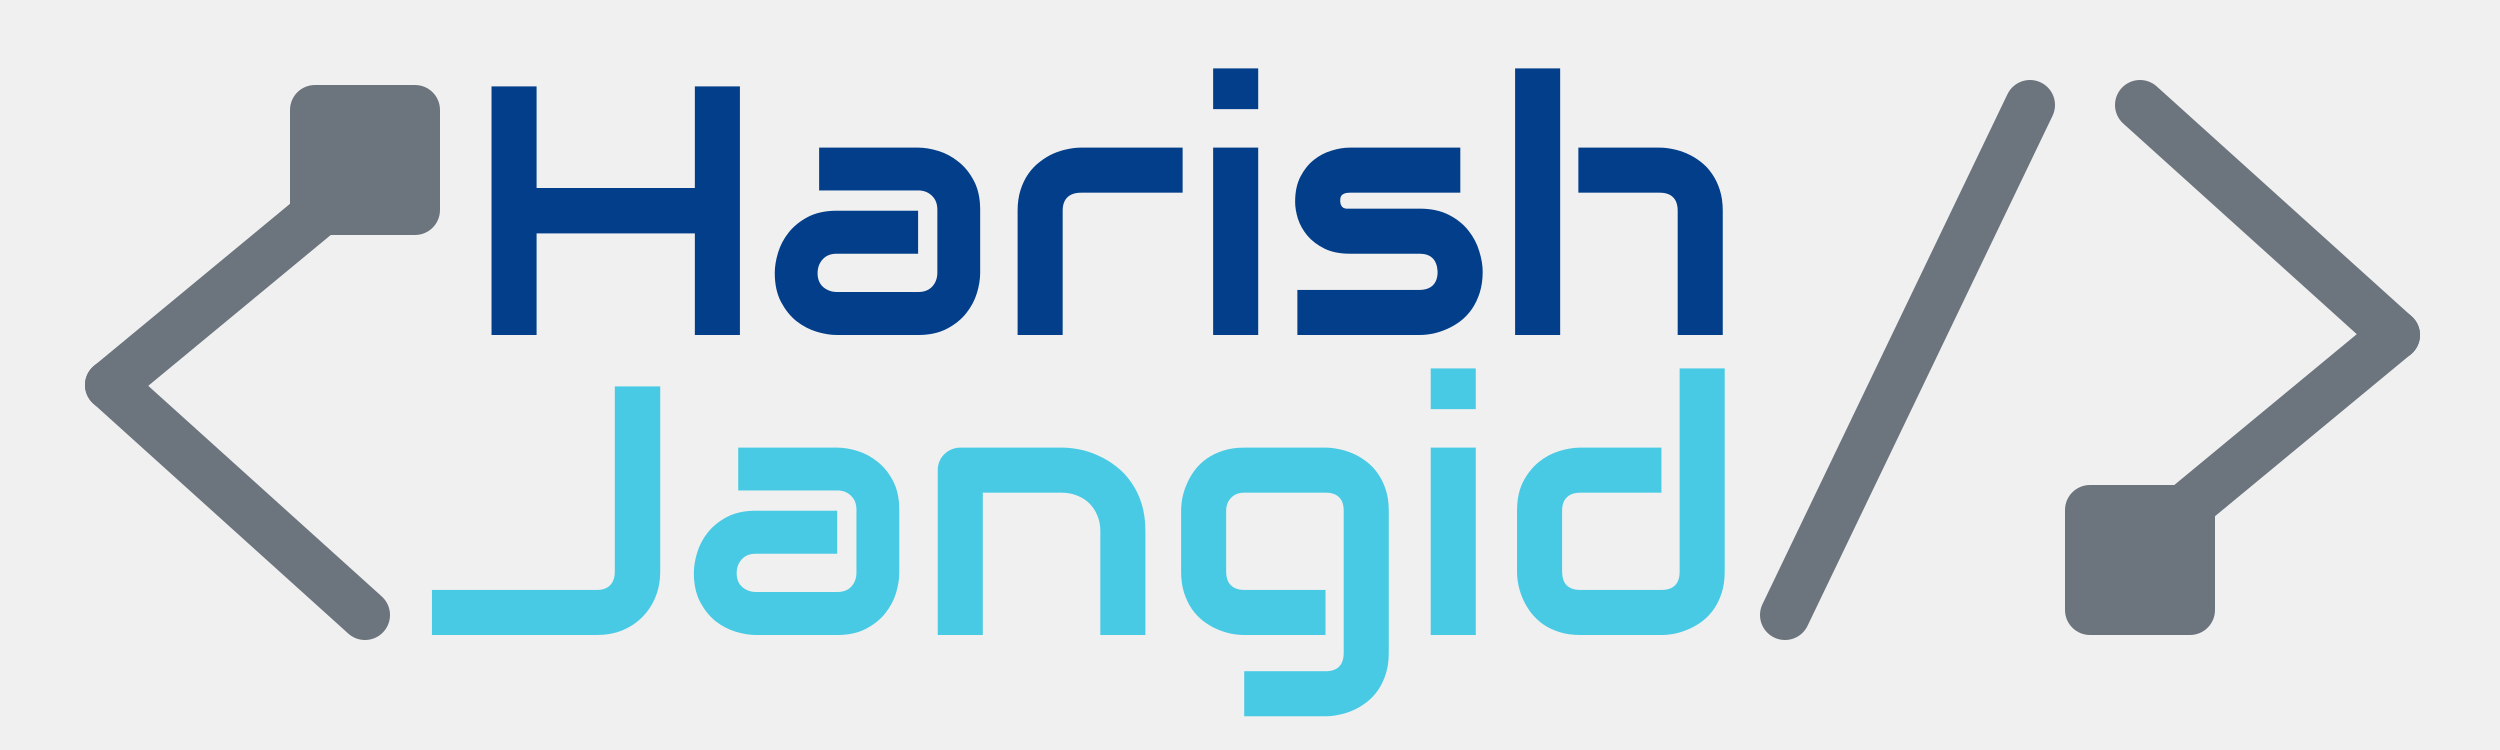
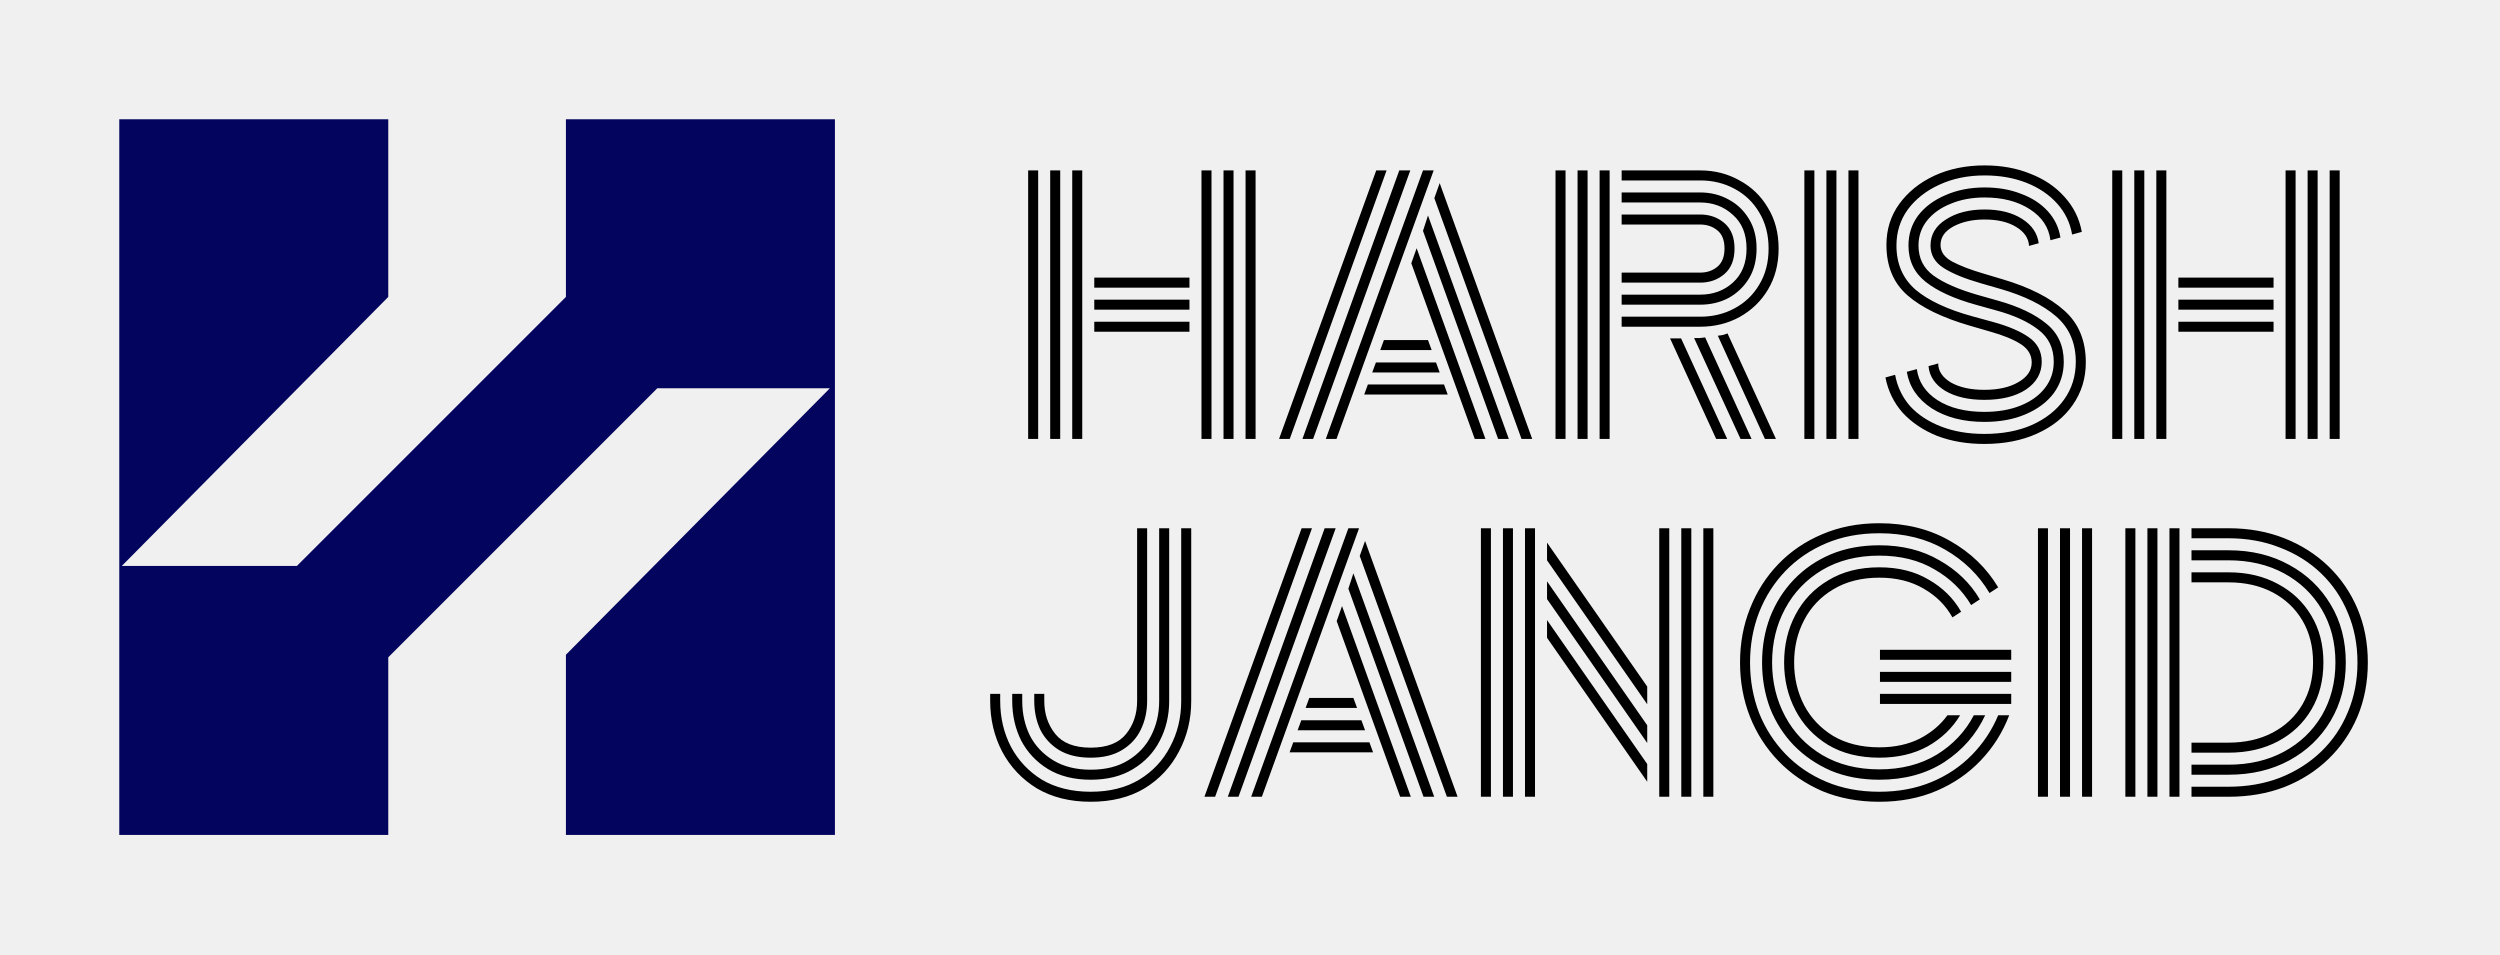
- <svg xmlns="http://www.w3.org/2000/svg" width="500" height="150" viewBox="0 0 500 150" fill="none">
-   <g clip-path="url(#clip0_2_3)">
-     <path d="M107.318 37.602H138.97V17.286H147.983V67H138.97V46.685H107.318V67H98.304V17.286H107.318V37.602ZM196.033 54.589C196.033 55.837 195.814 57.189 195.375 58.645C194.935 60.078 194.219 61.419 193.225 62.666C192.254 63.891 190.972 64.92 189.377 65.752C187.805 66.584 185.887 67 183.622 67H167.363C166.115 67 164.763 66.78 163.307 66.341C161.874 65.902 160.533 65.197 159.285 64.227C158.06 63.233 157.032 61.95 156.2 60.378C155.368 58.784 154.952 56.854 154.952 54.589C154.952 53.341 155.171 51.989 155.61 50.533C156.049 49.077 156.754 47.736 157.725 46.511C158.719 45.263 160.002 44.223 161.573 43.391C163.168 42.559 165.098 42.143 167.363 42.143H183.622V50.741H167.363C166.138 50.741 165.19 51.122 164.52 51.885C163.85 52.624 163.515 53.549 163.515 54.658C163.515 55.837 163.896 56.761 164.659 57.432C165.444 58.079 166.369 58.402 167.432 58.402H183.622C184.847 58.402 185.795 58.033 186.465 57.293C187.135 56.553 187.47 55.629 187.47 54.52V41.935C187.47 40.756 187.1 39.82 186.361 39.127C185.644 38.434 184.731 38.087 183.622 38.087H163.827V29.524H183.622C184.87 29.524 186.211 29.744 187.644 30.183C189.1 30.622 190.44 31.338 191.665 32.332C192.913 33.303 193.953 34.585 194.785 36.18C195.617 37.752 196.033 39.67 196.033 41.935V54.589ZM236.525 38.538H216.245C215.02 38.538 214.095 38.85 213.471 39.474C212.847 40.075 212.535 40.964 212.535 42.143V67H203.521V42.143C203.521 40.595 203.718 39.208 204.111 37.983C204.504 36.758 205.024 35.683 205.671 34.759C206.341 33.811 207.104 33.014 207.959 32.367C208.814 31.697 209.704 31.153 210.628 30.737C211.576 30.321 212.524 30.021 213.471 29.836C214.442 29.628 215.343 29.524 216.175 29.524H236.525V38.538ZM251.641 21.828H242.627V13.681H251.641V21.828ZM251.641 67H242.627V29.524H251.641V67ZM296.536 54.346C296.536 55.895 296.339 57.293 295.946 58.541C295.553 59.766 295.033 60.852 294.386 61.8C293.739 62.724 292.988 63.522 292.133 64.192C291.278 64.839 290.376 65.371 289.429 65.787C288.504 66.203 287.557 66.515 286.586 66.723C285.638 66.908 284.737 67 283.882 67H259.476V57.986H283.812C285.037 57.986 285.962 57.674 286.586 57.05C287.21 56.426 287.522 55.525 287.522 54.346C287.406 51.943 286.193 50.741 283.882 50.741H269.911C267.923 50.741 266.236 50.394 264.849 49.701C263.462 49.007 262.33 48.141 261.452 47.101C260.597 46.06 259.972 44.94 259.58 43.738C259.21 42.536 259.025 41.415 259.025 40.375C259.025 38.364 259.383 36.677 260.1 35.313C260.816 33.927 261.717 32.806 262.804 31.951C263.89 31.096 265.069 30.483 266.34 30.113C267.611 29.72 268.801 29.524 269.911 29.524H292.063V38.538H269.98C269.518 38.538 269.148 38.595 268.871 38.711C268.616 38.803 268.42 38.942 268.281 39.127C268.166 39.289 268.096 39.474 268.073 39.682C268.05 39.867 268.039 40.051 268.039 40.236C268.062 40.606 268.131 40.895 268.247 41.103C268.362 41.311 268.501 41.461 268.663 41.554C268.847 41.646 269.044 41.704 269.252 41.727C269.483 41.727 269.703 41.727 269.911 41.727H283.882C286.193 41.727 288.158 42.143 289.775 42.975C291.393 43.807 292.699 44.859 293.693 46.13C294.687 47.378 295.403 48.742 295.842 50.221C296.305 51.7 296.536 53.075 296.536 54.346ZM344.551 67H335.537V42.143C335.537 40.964 335.237 40.075 334.636 39.474C334.035 38.85 333.133 38.538 331.932 38.538H315.672V29.524H331.932C332.787 29.524 333.688 29.628 334.636 29.836C335.583 30.021 336.519 30.321 337.444 30.737C338.391 31.153 339.293 31.697 340.148 32.367C341.003 33.014 341.754 33.811 342.401 34.759C343.049 35.683 343.569 36.758 343.961 37.983C344.354 39.208 344.551 40.595 344.551 42.143V67ZM312.032 67H303.019V13.681H312.032V67Z" fill="#023E8A" />
-     <path d="M132.044 114.346C132.044 116.149 131.732 117.825 131.108 119.373C130.484 120.922 129.606 122.262 128.474 123.395C127.364 124.527 126.035 125.417 124.487 126.064C122.938 126.688 121.251 127 119.425 127H86.387V117.986H119.425C120.535 117.986 121.401 117.674 122.025 117.05C122.649 116.403 122.961 115.502 122.961 114.346V77.286H132.044V114.346ZM179.852 114.589C179.852 115.837 179.632 117.189 179.193 118.645C178.754 120.078 178.037 121.418 177.043 122.667C176.073 123.891 174.79 124.92 173.195 125.752C171.624 126.584 169.705 127 167.44 127H151.181C149.933 127 148.581 126.78 147.125 126.341C145.692 125.902 144.352 125.197 143.104 124.227C141.879 123.233 140.85 121.95 140.018 120.378C139.186 118.784 138.77 116.854 138.77 114.589C138.77 113.341 138.99 111.989 139.429 110.533C139.868 109.077 140.573 107.736 141.543 106.511C142.537 105.263 143.82 104.223 145.392 103.391C146.986 102.559 148.916 102.143 151.181 102.143H167.44V110.741H151.181C149.956 110.741 149.009 111.122 148.338 111.885C147.668 112.624 147.333 113.549 147.333 114.658C147.333 115.837 147.714 116.761 148.477 117.432C149.263 118.079 150.187 118.402 151.25 118.402H167.44C168.665 118.402 169.613 118.033 170.283 117.293C170.953 116.553 171.289 115.629 171.289 114.52V101.935C171.289 100.756 170.919 99.82 170.179 99.127C169.463 98.434 168.55 98.087 167.44 98.087H147.645V89.524H167.44C168.688 89.524 170.029 89.743 171.462 90.183C172.918 90.622 174.258 91.338 175.483 92.332C176.731 93.303 177.771 94.585 178.604 96.18C179.436 97.752 179.852 99.67 179.852 101.935V114.589ZM229.08 127H220.066V106.199C220.066 105.021 219.858 103.969 219.442 103.044C219.049 102.097 218.506 101.288 217.813 100.618C217.12 99.947 216.299 99.439 215.352 99.092C214.427 98.722 213.422 98.538 212.335 98.538H196.562V127H187.548V93.996C187.548 93.372 187.663 92.794 187.895 92.263C188.126 91.708 188.449 91.234 188.865 90.841C189.281 90.425 189.767 90.102 190.321 89.871C190.876 89.639 191.465 89.524 192.089 89.524H212.405C213.537 89.524 214.728 89.651 215.976 89.905C217.247 90.159 218.495 90.576 219.72 91.153C220.968 91.708 222.146 92.424 223.256 93.303C224.388 94.158 225.382 95.21 226.237 96.457C227.116 97.683 227.809 99.104 228.317 100.722C228.826 102.34 229.08 104.165 229.08 106.199V127ZM277.754 130.605C277.754 132.154 277.557 133.541 277.165 134.766C276.772 136.014 276.252 137.1 275.604 138.024C274.957 138.972 274.206 139.769 273.351 140.417C272.496 141.087 271.595 141.63 270.647 142.046C269.722 142.462 268.775 142.762 267.804 142.947C266.857 143.155 265.955 143.259 265.1 143.259H248.841V134.246H265.1C266.325 134.246 267.238 133.934 267.839 133.31C268.44 132.686 268.74 131.784 268.74 130.605V102.143C268.74 100.964 268.44 100.075 267.839 99.474C267.238 98.85 266.325 98.538 265.1 98.538H248.841C247.731 98.538 246.853 98.884 246.206 99.578C245.559 100.248 245.235 101.103 245.235 102.143V114.346C245.235 115.525 245.547 116.426 246.171 117.05C246.795 117.674 247.708 117.986 248.91 117.986H265.1V127H248.841C247.986 127 247.084 126.908 246.137 126.723C245.189 126.515 244.242 126.203 243.294 125.787C242.369 125.371 241.48 124.839 240.625 124.192C239.769 123.522 239.018 122.724 238.371 121.8C237.724 120.852 237.204 119.766 236.811 118.541C236.418 117.293 236.222 115.895 236.222 114.346V102.143C236.222 101.288 236.314 100.387 236.499 99.439C236.707 98.491 237.019 97.555 237.435 96.631C237.851 95.683 238.383 94.782 239.03 93.927C239.7 93.072 240.497 92.32 241.422 91.673C242.369 91.026 243.456 90.506 244.681 90.113C245.906 89.72 247.292 89.524 248.841 89.524H265.1C265.955 89.524 266.857 89.628 267.804 89.836C268.775 90.021 269.722 90.321 270.647 90.737C271.595 91.153 272.496 91.697 273.351 92.367C274.206 93.014 274.957 93.811 275.604 94.759C276.252 95.683 276.772 96.758 277.165 97.983C277.557 99.208 277.754 100.595 277.754 102.143V130.605ZM295.157 81.828H286.144V73.681H295.157V81.828ZM295.157 127H286.144V89.524H295.157V127ZM344.94 114.346C344.94 115.895 344.744 117.293 344.351 118.541C343.958 119.766 343.438 120.852 342.791 121.8C342.144 122.724 341.393 123.522 340.538 124.192C339.682 124.839 338.781 125.371 337.833 125.787C336.909 126.203 335.961 126.515 334.991 126.723C334.043 126.908 333.142 127 332.287 127H316.027C314.479 127 313.092 126.804 311.867 126.411C310.642 126.018 309.556 125.498 308.608 124.851C307.684 124.18 306.887 123.418 306.216 122.562C305.569 121.707 305.038 120.818 304.622 119.893C304.206 118.945 303.894 117.998 303.686 117.05C303.501 116.08 303.408 115.178 303.408 114.346V102.143C303.408 99.832 303.824 97.879 304.656 96.284C305.511 94.666 306.563 93.361 307.811 92.367C309.082 91.35 310.457 90.622 311.937 90.183C313.416 89.743 314.779 89.524 316.027 89.524H332.287V98.538H316.097C314.895 98.538 313.982 98.85 313.358 99.474C312.734 100.075 312.422 100.964 312.422 102.143V114.277C312.422 115.502 312.722 116.426 313.323 117.05C313.947 117.674 314.849 117.986 316.027 117.986H332.287C333.512 117.986 334.424 117.674 335.025 117.05C335.626 116.426 335.927 115.525 335.927 114.346V73.681H344.94V114.346Z" fill="#48CAE4" />
-     <path d="M18.815 73.146C16.686 74.905 16.387 78.057 18.146 80.185C19.905 82.314 23.057 82.613 25.185 80.854L18.815 73.146ZM63.582 36.146L18.815 73.146L25.185 80.854L69.953 43.854L63.582 36.146Z" fill="#6C757D" />
-     <path d="M73 123L22 77" stroke="#6C757D" stroke-width="10" stroke-linecap="round" />
-     <rect x="58.5" y="17.5" width="29" height="29" rx="4.5" fill="#6C757D" stroke="#6C757D" />
-     <rect x="442.5" y="126.5" width="29" height="29" rx="4.5" transform="rotate(-180 442.5 126.5)" fill="#6C757D" stroke="#6C757D" />
-     <path d="M482.185 70.854C484.314 69.095 484.613 65.943 482.854 63.815C481.095 61.686 477.943 61.387 475.815 63.146L482.185 70.854ZM437.418 107.854L482.185 70.854L475.815 63.146L431.047 100.146L437.418 107.854Z" fill="#6C757D" />
-     <path d="M428 21L479 67" stroke="#6C757D" stroke-width="10" stroke-linecap="round" />
-     <path d="M406 21L357 123" stroke="#6C757D" stroke-width="10" stroke-linecap="round" />
-   </g>
-   <defs>
-     <clipPath id="clip0_2_3">
-       <rect width="500" height="150" fill="white" />
-     </clipPath>
-   </defs>
+ <svg xmlns="http://www.w3.org/2000/svg" width="524" height="200" viewBox="0 0 524 200" fill="none">
+   <path d="M25 25V175H81.383V137.766L137.766 81.383H173.936L118.617 137.234V175H175V25H118.617V62.234L62.234 118.617H25.532L81.383 62.234V25H25Z" fill="#03045E" />
+   <path d="M224.74 92V35.72H226.84V92H224.74ZM215.5 92V35.72H217.6V92H215.5ZM220.12 92V35.72H222.22V92H220.12ZM261.07 92V35.72H263.17V92H261.07ZM251.83 92V35.72H253.93V92H251.83ZM256.45 92V35.72H258.55V92H256.45ZM229.36 60.29V58.19H249.31V60.29H229.36ZM229.36 64.91V62.81H249.31V64.91H229.36ZM229.36 69.53V67.43H249.31V69.53H229.36ZM277.888 92L298.258 35.72H300.498L280.128 92H277.888ZM268.088 92L288.458 35.72H290.628L270.328 92H268.088ZM272.988 92L293.288 35.72H295.598L275.228 92H272.988ZM318.908 92L300.638 41.53L301.758 38.38L321.148 92H318.908ZM314.008 92L298.258 48.39L299.308 45.17L316.248 92H314.008ZM309.108 92L295.808 55.18L296.928 52.03L311.348 92H309.108ZM289.298 73.38L290.068 71.28H299.308L300.078 73.38H289.298ZM287.618 78.07L288.388 75.97H300.988L301.758 78.07H287.618ZM285.938 82.69L286.708 80.59H302.667L303.438 82.69H285.938ZM335.277 92V35.72H337.377V92H335.277ZM326.037 92V35.72H328.137V92H326.037ZM330.657 92V35.72H332.757V92H330.657ZM339.897 68.48V66.38H356.347C359.007 66.38 361.41 65.797 363.557 64.63C365.75 63.463 367.477 61.807 368.737 59.66C370.044 57.513 370.697 54.993 370.697 52.1C370.697 49.207 370.044 46.687 368.737 44.54C367.477 42.393 365.75 40.737 363.557 39.57C361.41 38.403 359.007 37.82 356.347 37.82H339.897V35.72H356.347C359.38 35.72 362.134 36.42 364.607 37.82C367.127 39.173 369.11 41.087 370.557 43.56C372.05 45.987 372.797 48.833 372.797 52.1C372.797 55.367 372.05 58.237 370.557 60.71C369.11 63.137 367.127 65.05 364.607 66.45C362.134 67.803 359.38 68.48 356.347 68.48H339.897ZM339.897 63.86V61.76H356.347C359.054 61.76 361.34 60.92 363.207 59.24C365.12 57.513 366.077 55.133 366.077 52.1C366.077 49.067 365.12 46.71 363.207 45.03C361.34 43.303 359.054 42.44 356.347 42.44H339.897V40.34H356.347C358.54 40.34 360.524 40.83 362.297 41.81C364.07 42.743 365.494 44.097 366.567 45.87C367.64 47.597 368.177 49.673 368.177 52.1C368.177 54.527 367.64 56.627 366.567 58.4C365.494 60.127 364.07 61.48 362.297 62.46C360.524 63.393 358.54 63.86 356.347 63.86H339.897ZM339.897 59.24V57.14H356.347C357.747 57.14 358.937 56.743 359.917 55.95C360.944 55.11 361.457 53.827 361.457 52.1C361.457 50.327 360.944 49.043 359.917 48.25C358.937 47.457 357.747 47.06 356.347 47.06H339.897V44.96H356.347C358.354 44.96 360.057 45.567 361.457 46.78C362.857 47.993 363.557 49.767 363.557 52.1C363.557 54.433 362.857 56.207 361.457 57.42C360.057 58.633 358.354 59.24 356.347 59.24H339.897ZM369.927 92L360.057 70.37C360.384 70.323 360.71 70.277 361.037 70.23C361.41 70.137 361.76 70.02 362.087 69.88L372.237 92H369.927ZM364.817 92L355.087 70.86C355.46 70.86 355.834 70.86 356.207 70.86C356.627 70.813 357.024 70.767 357.397 70.72L367.127 92H364.817ZM359.707 92L350.047 70.93H352.357L362.017 92H359.707ZM387.435 92V35.72H389.535V92H387.435ZM378.195 92V35.72H380.295V92H378.195ZM382.815 92V35.72H384.915V92H382.815ZM415.906 83.81C412.592 83.81 409.862 83.18 407.716 81.92C405.569 80.613 404.402 78.887 404.216 76.74L406.246 76.18C406.246 77.767 407.132 79.097 408.906 80.17C410.726 81.197 413.059 81.71 415.906 81.71C418.846 81.71 421.226 81.173 423.046 80.1C424.912 79.027 425.846 77.65 425.846 75.97C425.846 74.383 425.076 73.1 423.536 72.12C421.996 71.14 419.896 70.277 417.236 69.53L412.896 68.27C407.109 66.59 402.746 64.467 399.806 61.9C396.866 59.333 395.396 55.81 395.396 51.33C395.396 48.11 396.282 45.263 398.056 42.79C399.876 40.27 402.326 38.287 405.406 36.84C408.532 35.393 412.056 34.67 415.976 34.67C419.522 34.67 422.719 35.253 425.566 36.42C428.459 37.54 430.839 39.15 432.706 41.25C434.619 43.35 435.832 45.8 436.346 48.6L434.316 49.16C433.896 46.687 432.846 44.517 431.166 42.65C429.486 40.783 427.339 39.337 424.726 38.31C422.112 37.283 419.196 36.77 415.976 36.77C412.429 36.77 409.256 37.423 406.456 38.73C403.702 39.99 401.509 41.717 399.876 43.91C398.289 46.103 397.496 48.623 397.496 51.47C397.496 55.297 398.826 58.377 401.486 60.71C404.192 62.997 408.182 64.863 413.456 66.31L417.796 67.5C421.016 68.387 423.512 69.46 425.286 70.72C427.059 71.98 427.946 73.683 427.946 75.83C427.946 78.21 426.849 80.147 424.656 81.64C422.462 83.087 419.546 83.81 415.906 83.81ZM415.906 88.43C411.519 88.43 407.832 87.473 404.846 85.56C401.906 83.6 400.179 81.057 399.666 77.93L401.766 77.37C402.139 80.077 403.586 82.247 406.106 83.88C408.672 85.513 411.939 86.33 415.906 86.33C418.799 86.33 421.342 85.887 423.536 85C425.729 84.113 427.432 82.877 428.646 81.29C429.859 79.703 430.466 77.883 430.466 75.83C430.466 72.983 429.392 70.743 427.246 69.11C425.099 67.43 422.136 66.077 418.356 65.05L414.086 63.86C409.559 62.6 406.082 61.013 403.656 59.1C401.229 57.187 400.016 54.643 400.016 51.47C400.016 49.09 400.692 46.99 402.046 45.17C403.446 43.35 405.359 41.927 407.786 40.9C410.212 39.827 412.942 39.29 415.976 39.29C418.822 39.29 421.366 39.733 423.606 40.62C425.892 41.46 427.759 42.673 429.206 44.26C430.652 45.847 431.539 47.69 431.866 49.79L429.766 50.35C429.439 47.643 427.992 45.473 425.426 43.84C422.906 42.207 419.756 41.39 415.976 41.39C413.316 41.39 410.936 41.833 408.836 42.72C406.736 43.56 405.079 44.75 403.866 46.29C402.699 47.783 402.116 49.51 402.116 51.47C402.116 54.13 403.166 56.23 405.266 57.77C407.412 59.31 410.516 60.663 414.576 61.83L418.776 63.02C423.116 64.233 426.499 65.843 428.926 67.85C431.352 69.81 432.566 72.47 432.566 75.83C432.566 78.303 431.866 80.497 430.466 82.41C429.066 84.277 427.106 85.747 424.586 86.82C422.112 87.893 419.219 88.43 415.906 88.43ZM415.906 93.05C412.266 93.05 408.976 92.49 406.036 91.37C403.142 90.203 400.739 88.593 398.826 86.54C396.959 84.44 395.746 81.967 395.186 79.12L397.216 78.56C397.682 81.08 398.732 83.273 400.366 85.14C402.046 86.96 404.216 88.383 406.876 89.41C409.536 90.437 412.546 90.95 415.906 90.95C419.732 90.95 423.069 90.32 425.916 89.06C428.809 87.753 431.049 85.98 432.636 83.74C434.269 81.453 435.086 78.817 435.086 75.83C435.086 71.863 433.709 68.69 430.956 66.31C428.202 63.93 424.329 62.017 419.336 60.57L415.206 59.38C411.799 58.4 409.186 57.327 407.366 56.16C405.546 54.993 404.636 53.43 404.636 51.47C404.636 49.183 405.709 47.363 407.856 46.01C410.002 44.61 412.709 43.91 415.976 43.91C419.149 43.91 421.762 44.563 423.816 45.87C425.869 47.177 427.036 48.88 427.316 50.98L425.286 51.54C425.192 49.907 424.282 48.577 422.556 47.55C420.876 46.523 418.682 46.01 415.976 46.01C413.409 46.01 411.216 46.5 409.396 47.48C407.622 48.46 406.736 49.743 406.736 51.33C406.736 52.777 407.552 53.943 409.186 54.83C410.866 55.717 413.059 56.557 415.766 57.35L419.756 58.54C425.402 60.22 429.719 62.413 432.706 65.12C435.692 67.78 437.186 71.397 437.186 75.97C437.186 79.283 436.276 82.247 434.456 84.86C432.682 87.427 430.186 89.433 426.966 90.88C423.792 92.327 420.106 93.05 415.906 93.05ZM451.967 92V35.72H454.067V92H451.967ZM442.727 92V35.72H444.827V92H442.727ZM447.347 92V35.72H449.447V92H447.347ZM488.297 92V35.72H490.397V92H488.297ZM479.057 92V35.72H481.157V92H479.057ZM483.677 92V35.72H485.777V92H483.677ZM456.587 60.29V58.19H476.537V60.29H456.587ZM456.587 64.91V62.81H476.537V64.91H456.587ZM456.587 69.53V67.43H476.537V69.53H456.587Z" fill="black" />
+   <path d="M228.61 168.05C224.27 168.05 220.513 167.117 217.34 165.25C214.213 163.337 211.787 160.77 210.06 157.55C208.38 154.33 207.54 150.783 207.54 146.91V145.44H209.64V146.91C209.64 150.41 210.387 153.607 211.88 156.5C213.42 159.393 215.59 161.703 218.39 163.43C221.237 165.11 224.643 165.95 228.61 165.95C232.577 165.95 235.96 165.11 238.76 163.43C241.607 161.703 243.777 159.393 245.27 156.5C246.81 153.607 247.58 150.41 247.58 146.91V110.72H249.68V146.91C249.68 150.783 248.817 154.33 247.09 157.55C245.41 160.77 243.007 163.337 239.88 165.25C236.753 167.117 232.997 168.05 228.61 168.05ZM228.61 158.81C225.95 158.81 223.733 158.273 221.96 157.2C220.233 156.127 218.927 154.703 218.04 152.93C217.2 151.11 216.78 149.103 216.78 146.91V145.44H218.88V146.91C218.88 149.617 219.65 151.927 221.19 153.84C222.73 155.753 225.203 156.71 228.61 156.71C232.017 156.71 234.49 155.753 236.03 153.84C237.57 151.927 238.34 149.617 238.34 146.91V110.72H240.44V146.91C240.44 149.103 239.997 151.11 239.11 152.93C238.27 154.703 236.963 156.127 235.19 157.2C233.463 158.273 231.27 158.81 228.61 158.81ZM228.61 163.43C225.11 163.43 222.123 162.683 219.65 161.19C217.223 159.697 215.357 157.713 214.05 155.24C212.79 152.72 212.16 149.943 212.16 146.91V145.44H214.26V146.91C214.26 149.57 214.797 151.997 215.87 154.19C216.99 156.337 218.623 158.063 220.77 159.37C222.917 160.677 225.53 161.33 228.61 161.33C231.737 161.33 234.35 160.677 236.45 159.37C238.597 158.063 240.207 156.337 241.28 154.19C242.4 151.997 242.96 149.57 242.96 146.91V110.72H245.06V146.91C245.06 149.943 244.407 152.72 243.1 155.24C241.84 157.713 239.973 159.697 237.5 161.19C235.073 162.683 232.11 163.43 228.61 163.43ZM262.249 167L282.619 110.72H284.859L264.489 167H262.249ZM252.449 167L272.819 110.72H274.989L254.689 167H252.449ZM257.349 167L277.649 110.72H279.959L259.589 167H257.349ZM303.269 167L284.999 116.53L286.119 113.38L305.509 167H303.269ZM298.369 167L282.619 123.39L283.669 120.17L300.609 167H298.369ZM293.469 167L280.169 130.18L281.289 127.03L295.709 167H293.469ZM273.659 148.38L274.429 146.28H283.669L284.439 148.38H273.659ZM271.979 153.07L272.749 150.97H285.349L286.119 153.07H271.979ZM270.299 157.69L271.069 155.59H287.029L287.799 157.69H270.299ZM357.018 167V110.72H359.118V167H357.018ZM347.778 167V110.72H349.878V167H347.778ZM352.398 167V110.72H354.498V167H352.398ZM319.638 167V110.72H321.738V167H319.638ZM310.398 167V110.72H312.498V167H310.398ZM315.018 167V110.72H317.118V167H315.018ZM345.258 147.61L324.258 117.44V113.73L345.258 143.9V147.61ZM345.258 155.73L324.258 125.56V121.85L345.258 152.02V155.73ZM345.258 163.85L324.258 133.68V129.97L345.258 160.14V163.85ZM394.041 138.3V136.2H421.551V138.3H394.041ZM394.041 142.92V140.82H421.551V142.92H394.041ZM394.041 147.54V145.44H421.551V147.54H394.041ZM393.901 168.05C389.515 168.05 385.525 167.303 381.931 165.81C378.385 164.27 375.328 162.17 372.761 159.51C370.195 156.85 368.211 153.77 366.811 150.27C365.411 146.723 364.711 142.92 364.711 138.86C364.711 134.8 365.411 131.02 366.811 127.52C368.211 123.973 370.195 120.87 372.761 118.21C375.328 115.55 378.385 113.473 381.931 111.98C385.525 110.44 389.515 109.67 393.901 109.67C399.501 109.67 404.448 110.907 408.741 113.38C413.035 115.807 416.395 119.05 418.821 123.11L417.001 124.3C414.761 120.52 411.658 117.487 407.691 115.2C403.771 112.913 399.175 111.77 393.901 111.77C389.795 111.77 386.085 112.47 382.771 113.87C379.458 115.27 376.611 117.207 374.231 119.68C371.851 122.153 370.008 125.047 368.701 128.36C367.441 131.627 366.811 135.127 366.811 138.86C366.811 142.593 367.441 146.117 368.701 149.43C370.008 152.697 371.851 155.567 374.231 158.04C376.611 160.513 379.458 162.45 382.771 163.85C386.085 165.25 389.795 165.95 393.901 165.95C397.915 165.95 401.555 165.273 404.821 163.92C408.088 162.567 410.911 160.677 413.291 158.25C415.671 155.823 417.515 153.047 418.821 149.92H421.131C419.778 153.467 417.795 156.617 415.181 159.37C412.615 162.077 409.535 164.2 405.941 165.74C402.348 167.28 398.335 168.05 393.901 168.05ZM393.901 158.81C389.748 158.81 386.178 157.923 383.191 156.15C380.205 154.33 377.918 151.903 376.331 148.87C374.745 145.837 373.951 142.5 373.951 138.86C373.951 135.173 374.745 131.837 376.331 128.85C377.918 125.817 380.205 123.413 383.191 121.64C386.178 119.82 389.748 118.91 393.901 118.91C397.915 118.91 401.368 119.773 404.261 121.5C407.201 123.18 409.465 125.42 411.051 128.22L409.231 129.41C407.831 126.89 405.825 124.883 403.211 123.39C400.598 121.85 397.495 121.08 393.901 121.08C390.168 121.08 386.948 121.897 384.241 123.53C381.581 125.117 379.551 127.263 378.151 129.97C376.751 132.63 376.051 135.593 376.051 138.86C376.051 142.127 376.751 145.113 378.151 147.82C379.551 150.48 381.581 152.627 384.241 154.26C386.948 155.847 390.168 156.64 393.901 156.64C397.121 156.64 399.945 156.033 402.371 154.82C404.798 153.56 406.735 151.927 408.181 149.92H410.841C409.208 152.627 406.945 154.797 404.051 156.43C401.158 158.017 397.775 158.81 393.901 158.81ZM393.901 163.43C390.168 163.43 386.785 162.8 383.751 161.54C380.765 160.233 378.175 158.46 375.981 156.22C373.835 153.98 372.178 151.39 371.011 148.45C369.891 145.463 369.331 142.267 369.331 138.86C369.331 135.453 369.891 132.28 371.011 129.34C372.178 126.353 373.835 123.74 375.981 121.5C378.175 119.213 380.765 117.44 383.751 116.18C386.785 114.92 390.168 114.29 393.901 114.29C398.708 114.29 402.908 115.34 406.501 117.44C410.141 119.493 412.965 122.223 414.971 125.63L413.151 126.82C411.285 123.693 408.718 121.197 405.451 119.33C402.185 117.417 398.335 116.46 393.901 116.46C389.328 116.46 385.338 117.463 381.931 119.47C378.571 121.477 375.981 124.183 374.161 127.59C372.341 130.95 371.431 134.707 371.431 138.86C371.431 142.967 372.341 146.723 374.161 150.13C375.981 153.537 378.571 156.243 381.931 158.25C385.338 160.257 389.328 161.26 393.901 161.26C398.521 161.26 402.535 160.233 405.941 158.18C409.348 156.08 411.938 153.327 413.711 149.92H416.091C414.225 153.933 411.378 157.2 407.551 159.72C403.725 162.193 399.175 163.43 393.901 163.43ZM436.396 167V110.72H438.496V167H436.396ZM427.156 167V110.72H429.256V167H427.156ZM431.776 167V110.72H433.876V167H431.776ZM459.337 167V164.9H467.037C471.003 164.9 474.62 164.27 477.887 163.01C481.2 161.703 484.07 159.883 486.497 157.55C488.923 155.217 490.79 152.463 492.097 149.29C493.45 146.117 494.127 142.64 494.127 138.86C494.127 135.08 493.45 131.603 492.097 128.43C490.79 125.257 488.923 122.503 486.497 120.17C484.07 117.837 481.2 116.04 477.887 114.78C474.62 113.473 471.003 112.82 467.037 112.82H459.337V110.72H467.107C471.353 110.72 475.25 111.42 478.797 112.82C482.343 114.22 485.423 116.18 488.037 118.7C490.65 121.22 492.68 124.183 494.127 127.59C495.573 130.997 496.297 134.753 496.297 138.86C496.297 142.967 495.573 146.747 494.127 150.2C492.68 153.607 490.65 156.57 488.037 159.09C485.423 161.61 482.343 163.57 478.797 164.97C475.25 166.323 471.353 167 467.107 167H459.337ZM454.717 167V110.72H456.817V167H454.717ZM445.477 167V110.72H447.577V167H445.477ZM450.097 167V110.72H452.197V167H450.097ZM459.337 162.38V160.28H467.037C471.47 160.28 475.367 159.37 478.727 157.55C482.087 155.73 484.723 153.21 486.637 149.99C488.55 146.723 489.507 143.013 489.507 138.86C489.507 134.66 488.55 130.95 486.637 127.73C484.723 124.51 482.087 121.99 478.727 120.17C475.367 118.35 471.47 117.44 467.037 117.44H459.337V115.34H467.107C471.913 115.34 476.16 116.367 479.847 118.42C483.533 120.427 486.427 123.203 488.527 126.75C490.627 130.25 491.677 134.287 491.677 138.86C491.677 143.433 490.627 147.493 488.527 151.04C486.427 154.587 483.533 157.363 479.847 159.37C476.16 161.377 471.913 162.38 467.107 162.38H459.337ZM459.337 157.76V155.66H467.037C470.583 155.66 473.687 154.96 476.347 153.56C479.007 152.16 481.083 150.2 482.577 147.68C484.07 145.113 484.817 142.173 484.817 138.86C484.817 135.5 484.07 132.56 482.577 130.04C481.083 127.52 479.007 125.56 476.347 124.16C473.687 122.76 470.583 122.06 467.037 122.06H459.337V119.96H467.107C471.027 119.96 474.48 120.777 477.467 122.41C480.453 123.997 482.787 126.213 484.467 129.06C486.147 131.86 486.987 135.127 486.987 138.86C486.987 142.593 486.147 145.883 484.467 148.73C482.787 151.577 480.453 153.793 477.467 155.38C474.48 156.967 471.027 157.76 467.107 157.76H459.337Z" fill="black" />
</svg>
